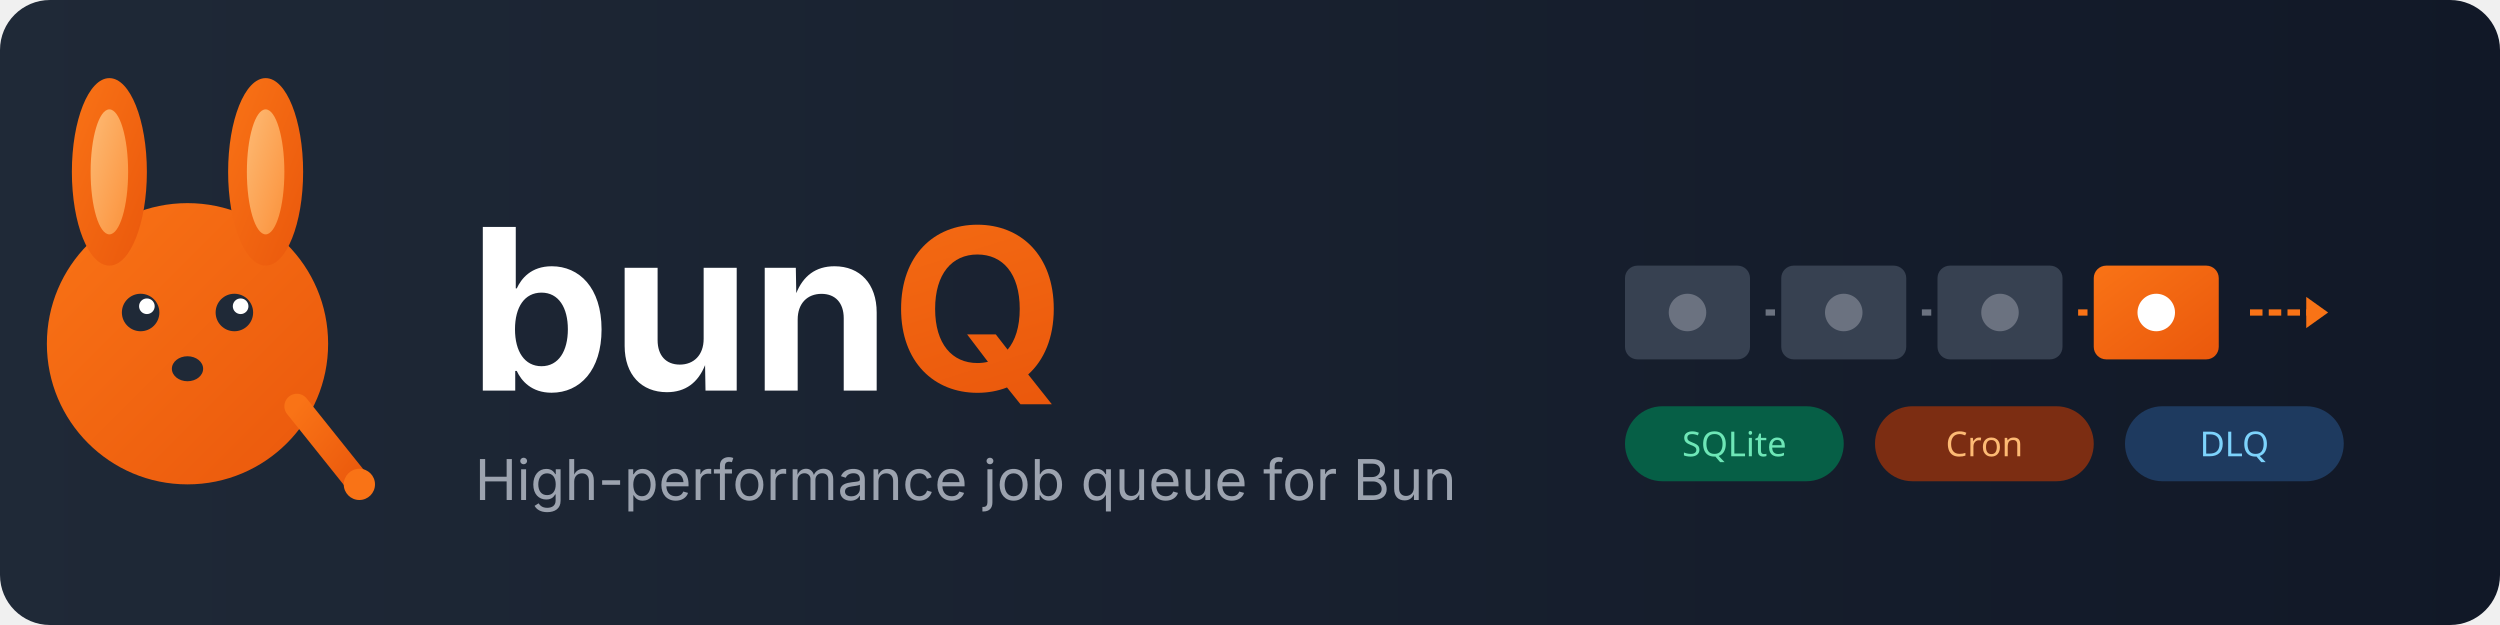
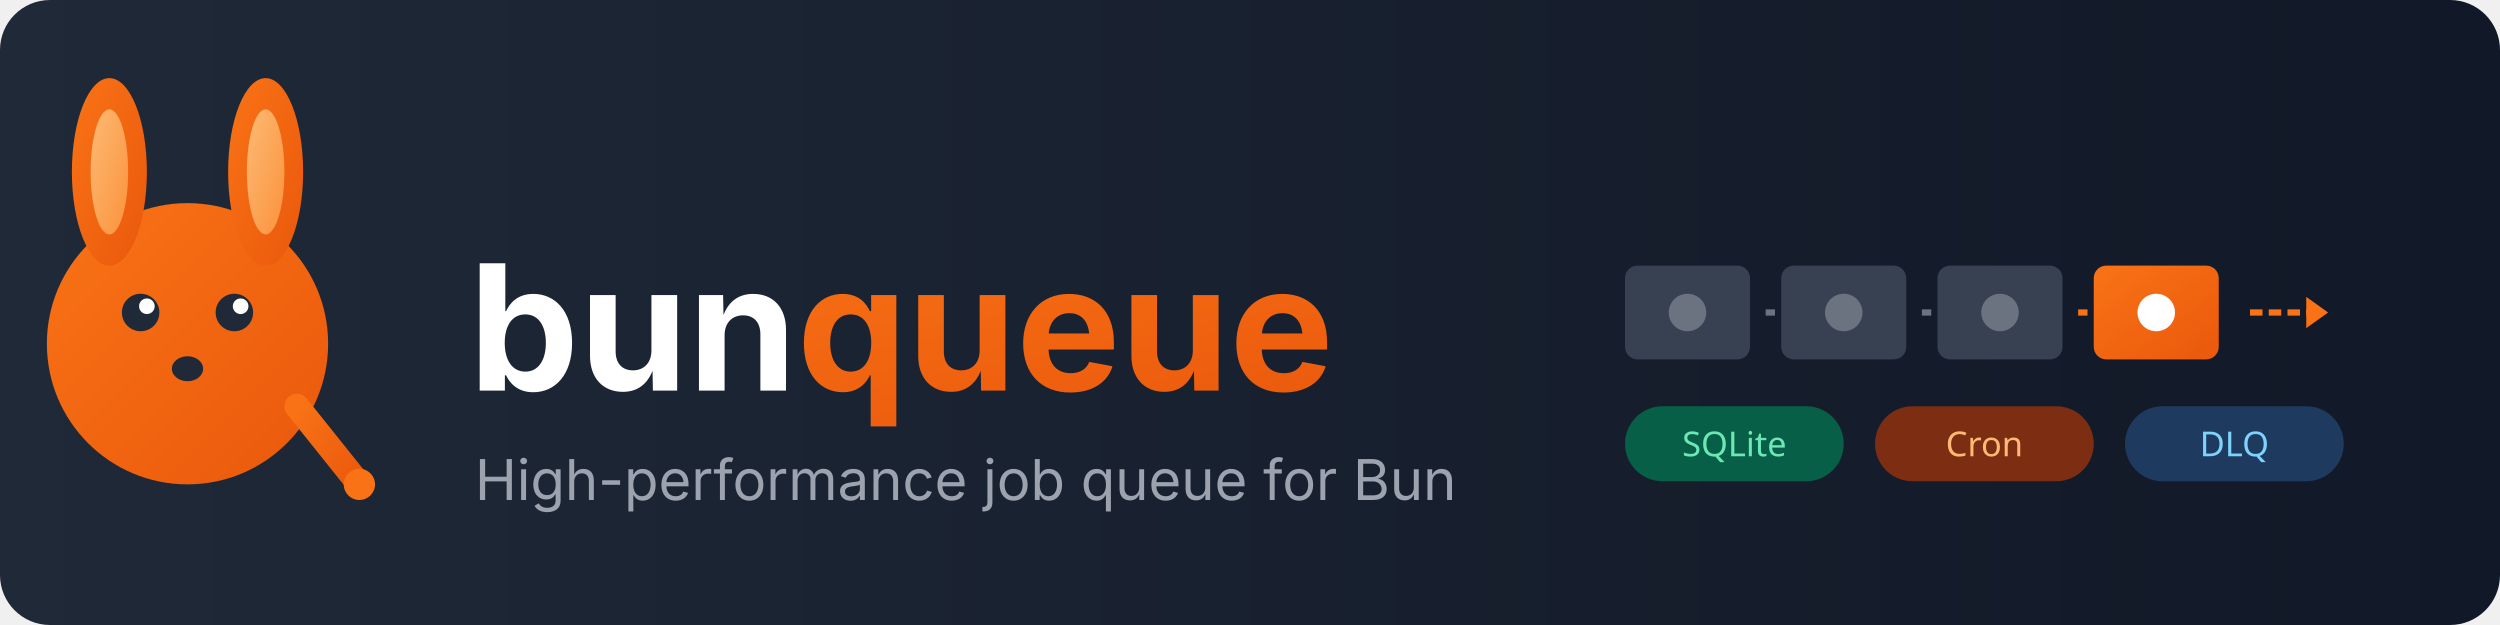
<svg xmlns="http://www.w3.org/2000/svg" viewBox="0 0 800 200" width="800" height="200">
  <defs>
    <linearGradient id="bgGrad" x1="0%" y1="0%" x2="100%" y2="0%">
      <stop offset="0%" style="stop-color:#1f2937;stop-opacity:1" />
      <stop offset="100%" style="stop-color:#111827;stop-opacity:1" />
    </linearGradient>
    <linearGradient id="orangeGrad" x1="0%" y1="0%" x2="100%" y2="100%">
      <stop offset="0%" style="stop-color:#f97316;stop-opacity:1" />
      <stop offset="100%" style="stop-color:#ea580c;stop-opacity:1" />
    </linearGradient>
    <linearGradient id="lightOrange" x1="0%" y1="0%" x2="100%" y2="100%">
      <stop offset="0%" style="stop-color:#fdba74;stop-opacity:1" />
      <stop offset="100%" style="stop-color:#fb923c;stop-opacity:1" />
    </linearGradient>
  </defs>
  <rect width="800" height="200" fill="url(#bgGrad)" rx="16" />
  <g transform="translate(60, 100)">
    <circle cx="0" cy="10" r="45" fill="url(#orangeGrad)" />
    <ellipse cx="-25" cy="-45" rx="12" ry="30" fill="url(#orangeGrad)" />
    <ellipse cx="-25" cy="-45" rx="6" ry="20" fill="url(#lightOrange)" />
    <ellipse cx="25" cy="-45" rx="12" ry="30" fill="url(#orangeGrad)" />
    <ellipse cx="25" cy="-45" rx="6" ry="20" fill="url(#lightOrange)" />
    <circle cx="-15" cy="0" r="6" fill="#1f2937" />
    <circle cx="15" cy="0" r="6" fill="#1f2937" />
    <circle cx="-13" cy="-2" r="2.5" fill="white" />
    <circle cx="17" cy="-2" r="2.5" fill="white" />
    <ellipse cx="0" cy="18" rx="5" ry="4" fill="#1f2937" />
    <path d="M 35 30 L 55 55" stroke="url(#orangeGrad)" stroke-width="8" stroke-linecap="round" />
    <circle cx="55" cy="55" r="5" fill="#f97316" />
  </g>
-   <text x="150" y="125" font-family="system-ui, -apple-system, sans-serif" font-size="72" font-weight="bold" fill="white">
-     bun<tspan fill="url(#orangeGrad)">Q</tspan>
+   <text x="150" y="125" font-family="system-ui, -apple-system, sans-serif" font-size="56" font-weight="bold" fill="white">
+     bun<tspan fill="url(#orangeGrad)">queue</tspan>
  </text>
  <text x="152" y="160" font-family="system-ui, -apple-system, sans-serif" font-size="18" fill="#9ca3af">
    High-performance job queue for Bun
  </text>
  <g transform="translate(520, 85)">
    <rect x="0" y="0" width="40" height="30" rx="4" fill="#374151" />
    <rect x="50" y="0" width="40" height="30" rx="4" fill="#374151" />
    <rect x="100" y="0" width="40" height="30" rx="4" fill="#374151" />
    <rect x="150" y="0" width="40" height="30" rx="4" fill="url(#orangeGrad)" />
    <path d="M 45 15 L 48 15" stroke="#6b7280" stroke-width="2" />
    <path d="M 95 15 L 98 15" stroke="#6b7280" stroke-width="2" />
    <path d="M 145 15 L 148 15" stroke="#f97316" stroke-width="2" />
    <circle cx="20" cy="15" r="6" fill="#6b7280" />
    <circle cx="70" cy="15" r="6" fill="#6b7280" />
    <circle cx="120" cy="15" r="6" fill="#6b7280" />
    <circle cx="170" cy="15" r="6" fill="white" />
    <path d="M 200 15 L 220 15" stroke="#f97316" stroke-width="2" stroke-dasharray="4,2">
      <animate attributeName="stroke-dashoffset" from="0" to="12" dur="1s" repeatCount="indefinite" />
    </path>
    <polygon points="225,15 218,10 218,20" fill="#f97316" />
  </g>
  <g transform="translate(520, 130)">
    <rect x="0" y="0" width="70" height="24" rx="12" fill="#065f46" />
    <text x="35" y="16" font-family="system-ui, sans-serif" font-size="11" fill="#6ee7b7" text-anchor="middle">SQLite</text>
    <rect x="80" y="0" width="70" height="24" rx="12" fill="#7c2d12" />
    <text x="115" y="16" font-family="system-ui, sans-serif" font-size="11" fill="#fdba74" text-anchor="middle">Cron</text>
    <rect x="160" y="0" width="70" height="24" rx="12" fill="#1e3a5f" />
    <text x="195" y="16" font-family="system-ui, sans-serif" font-size="11" fill="#7dd3fc" text-anchor="middle">DLQ</text>
  </g>
</svg>
